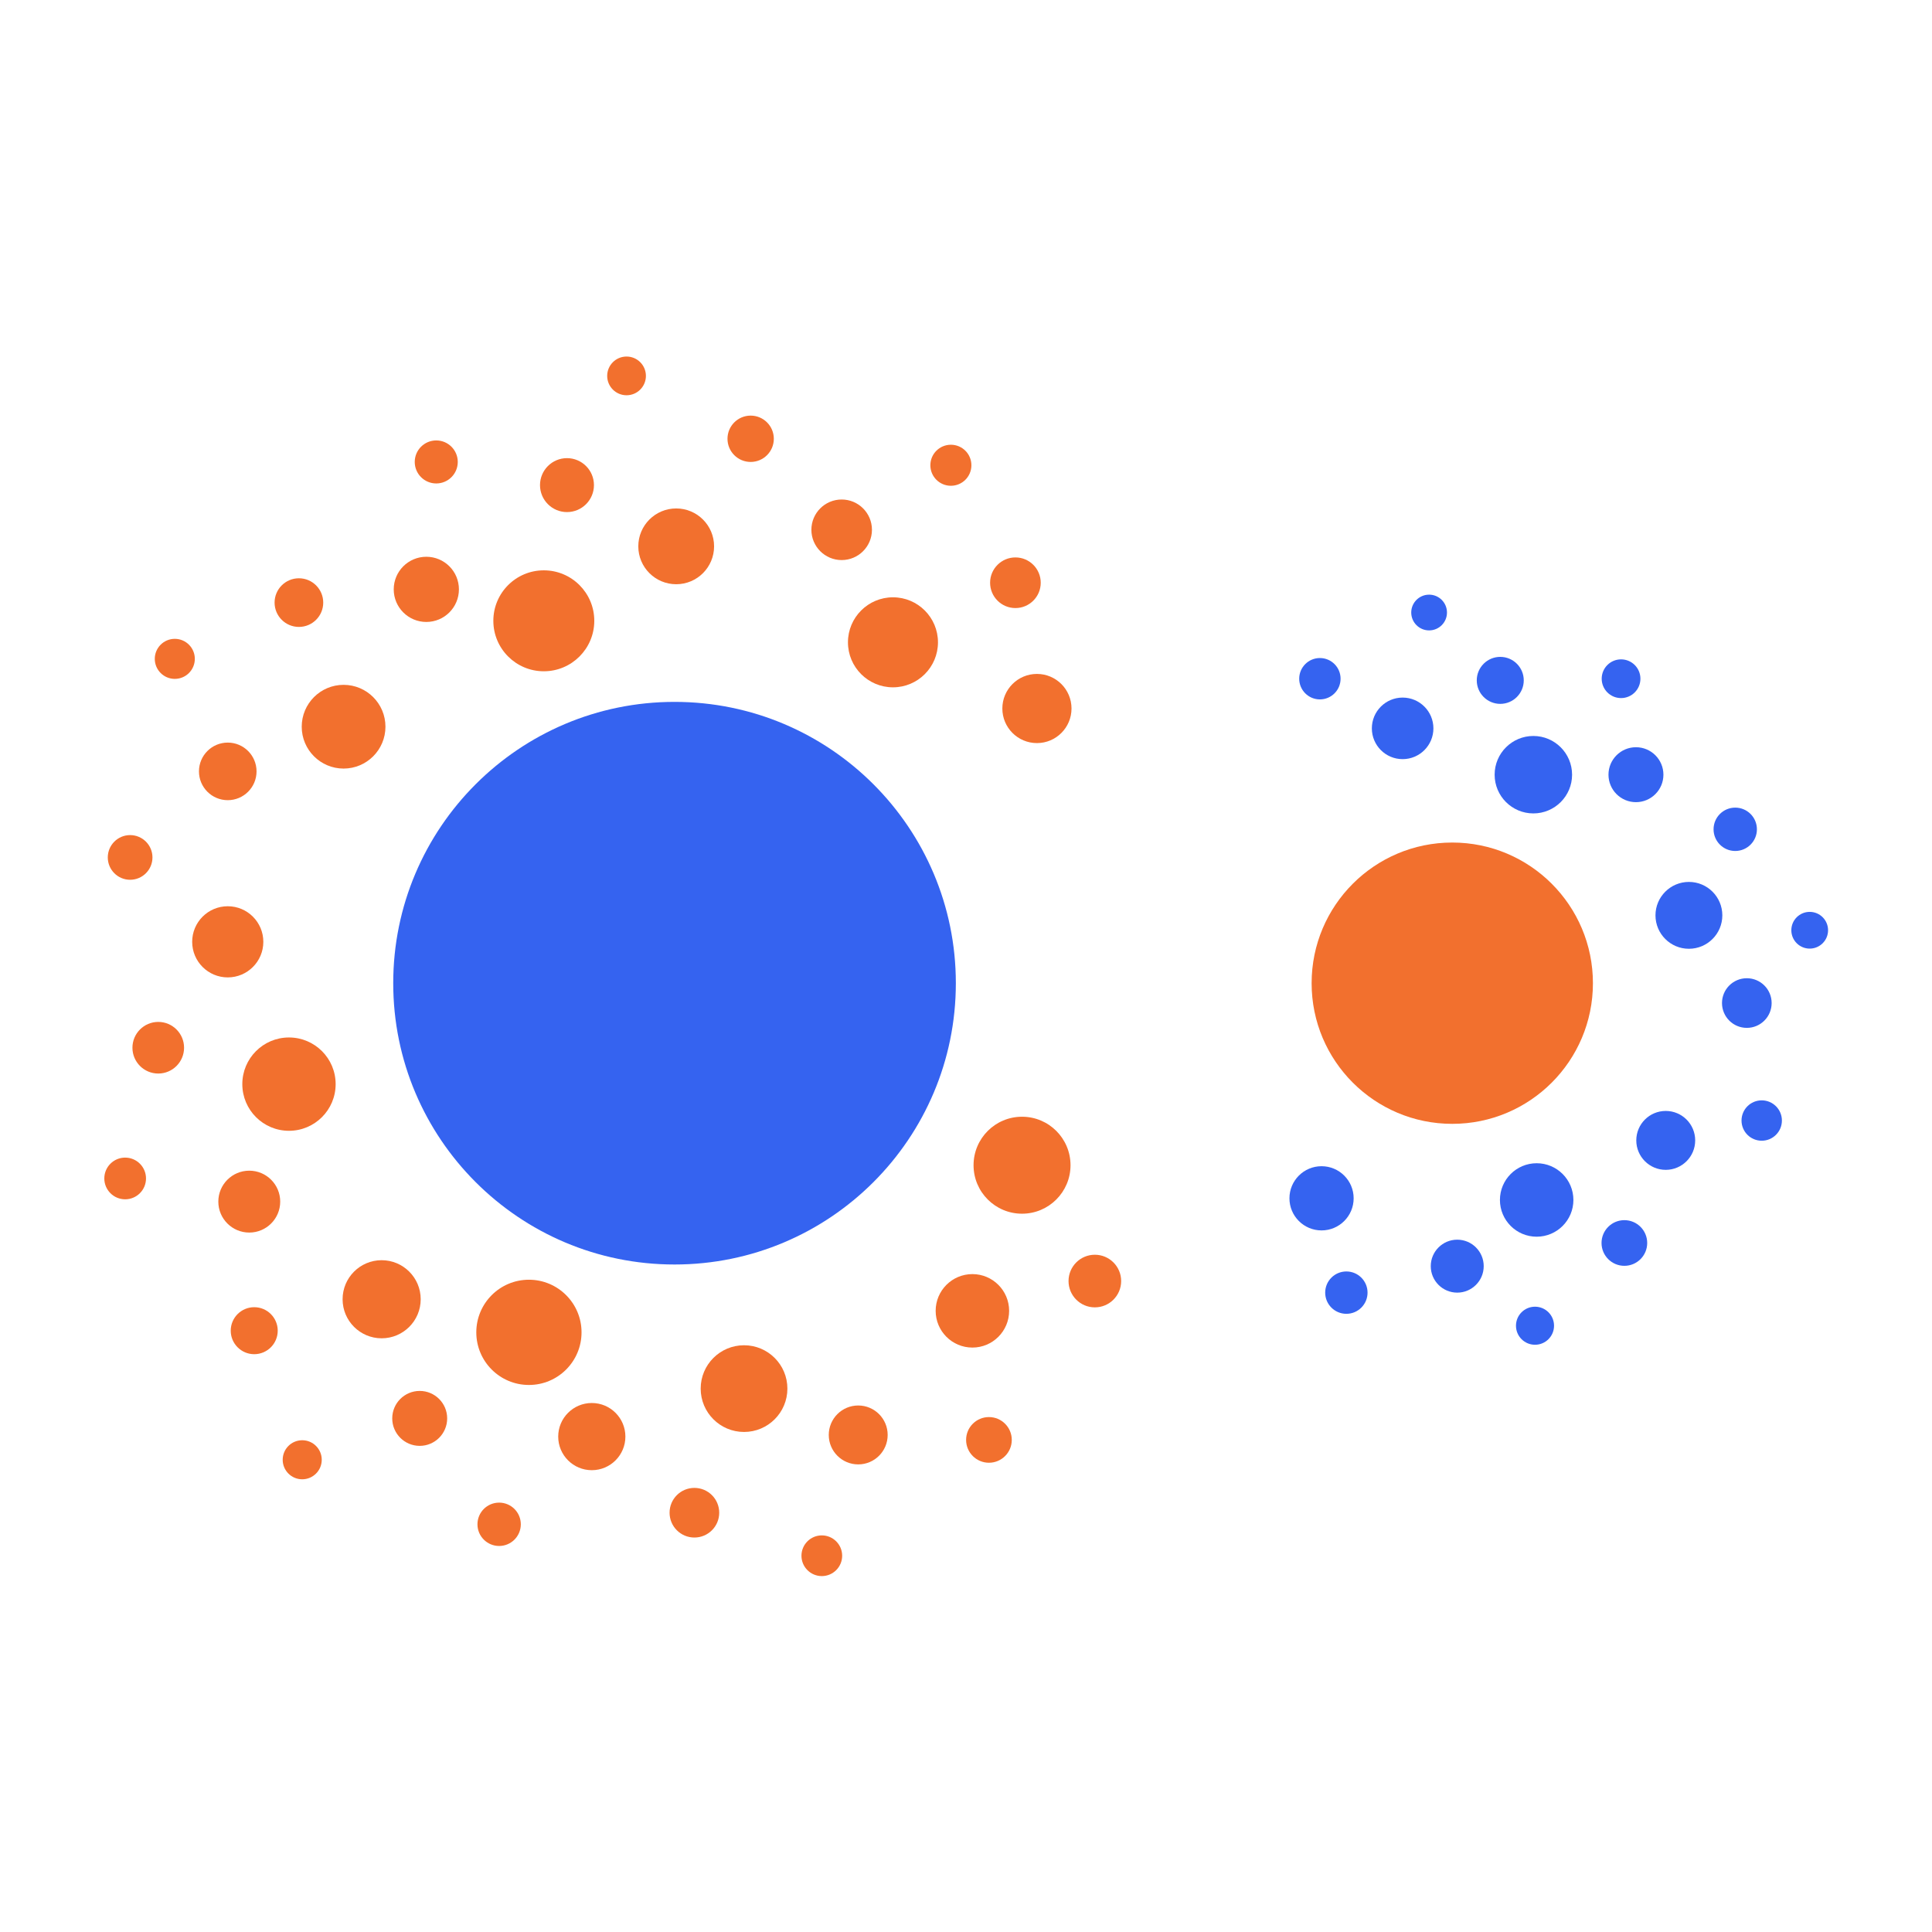
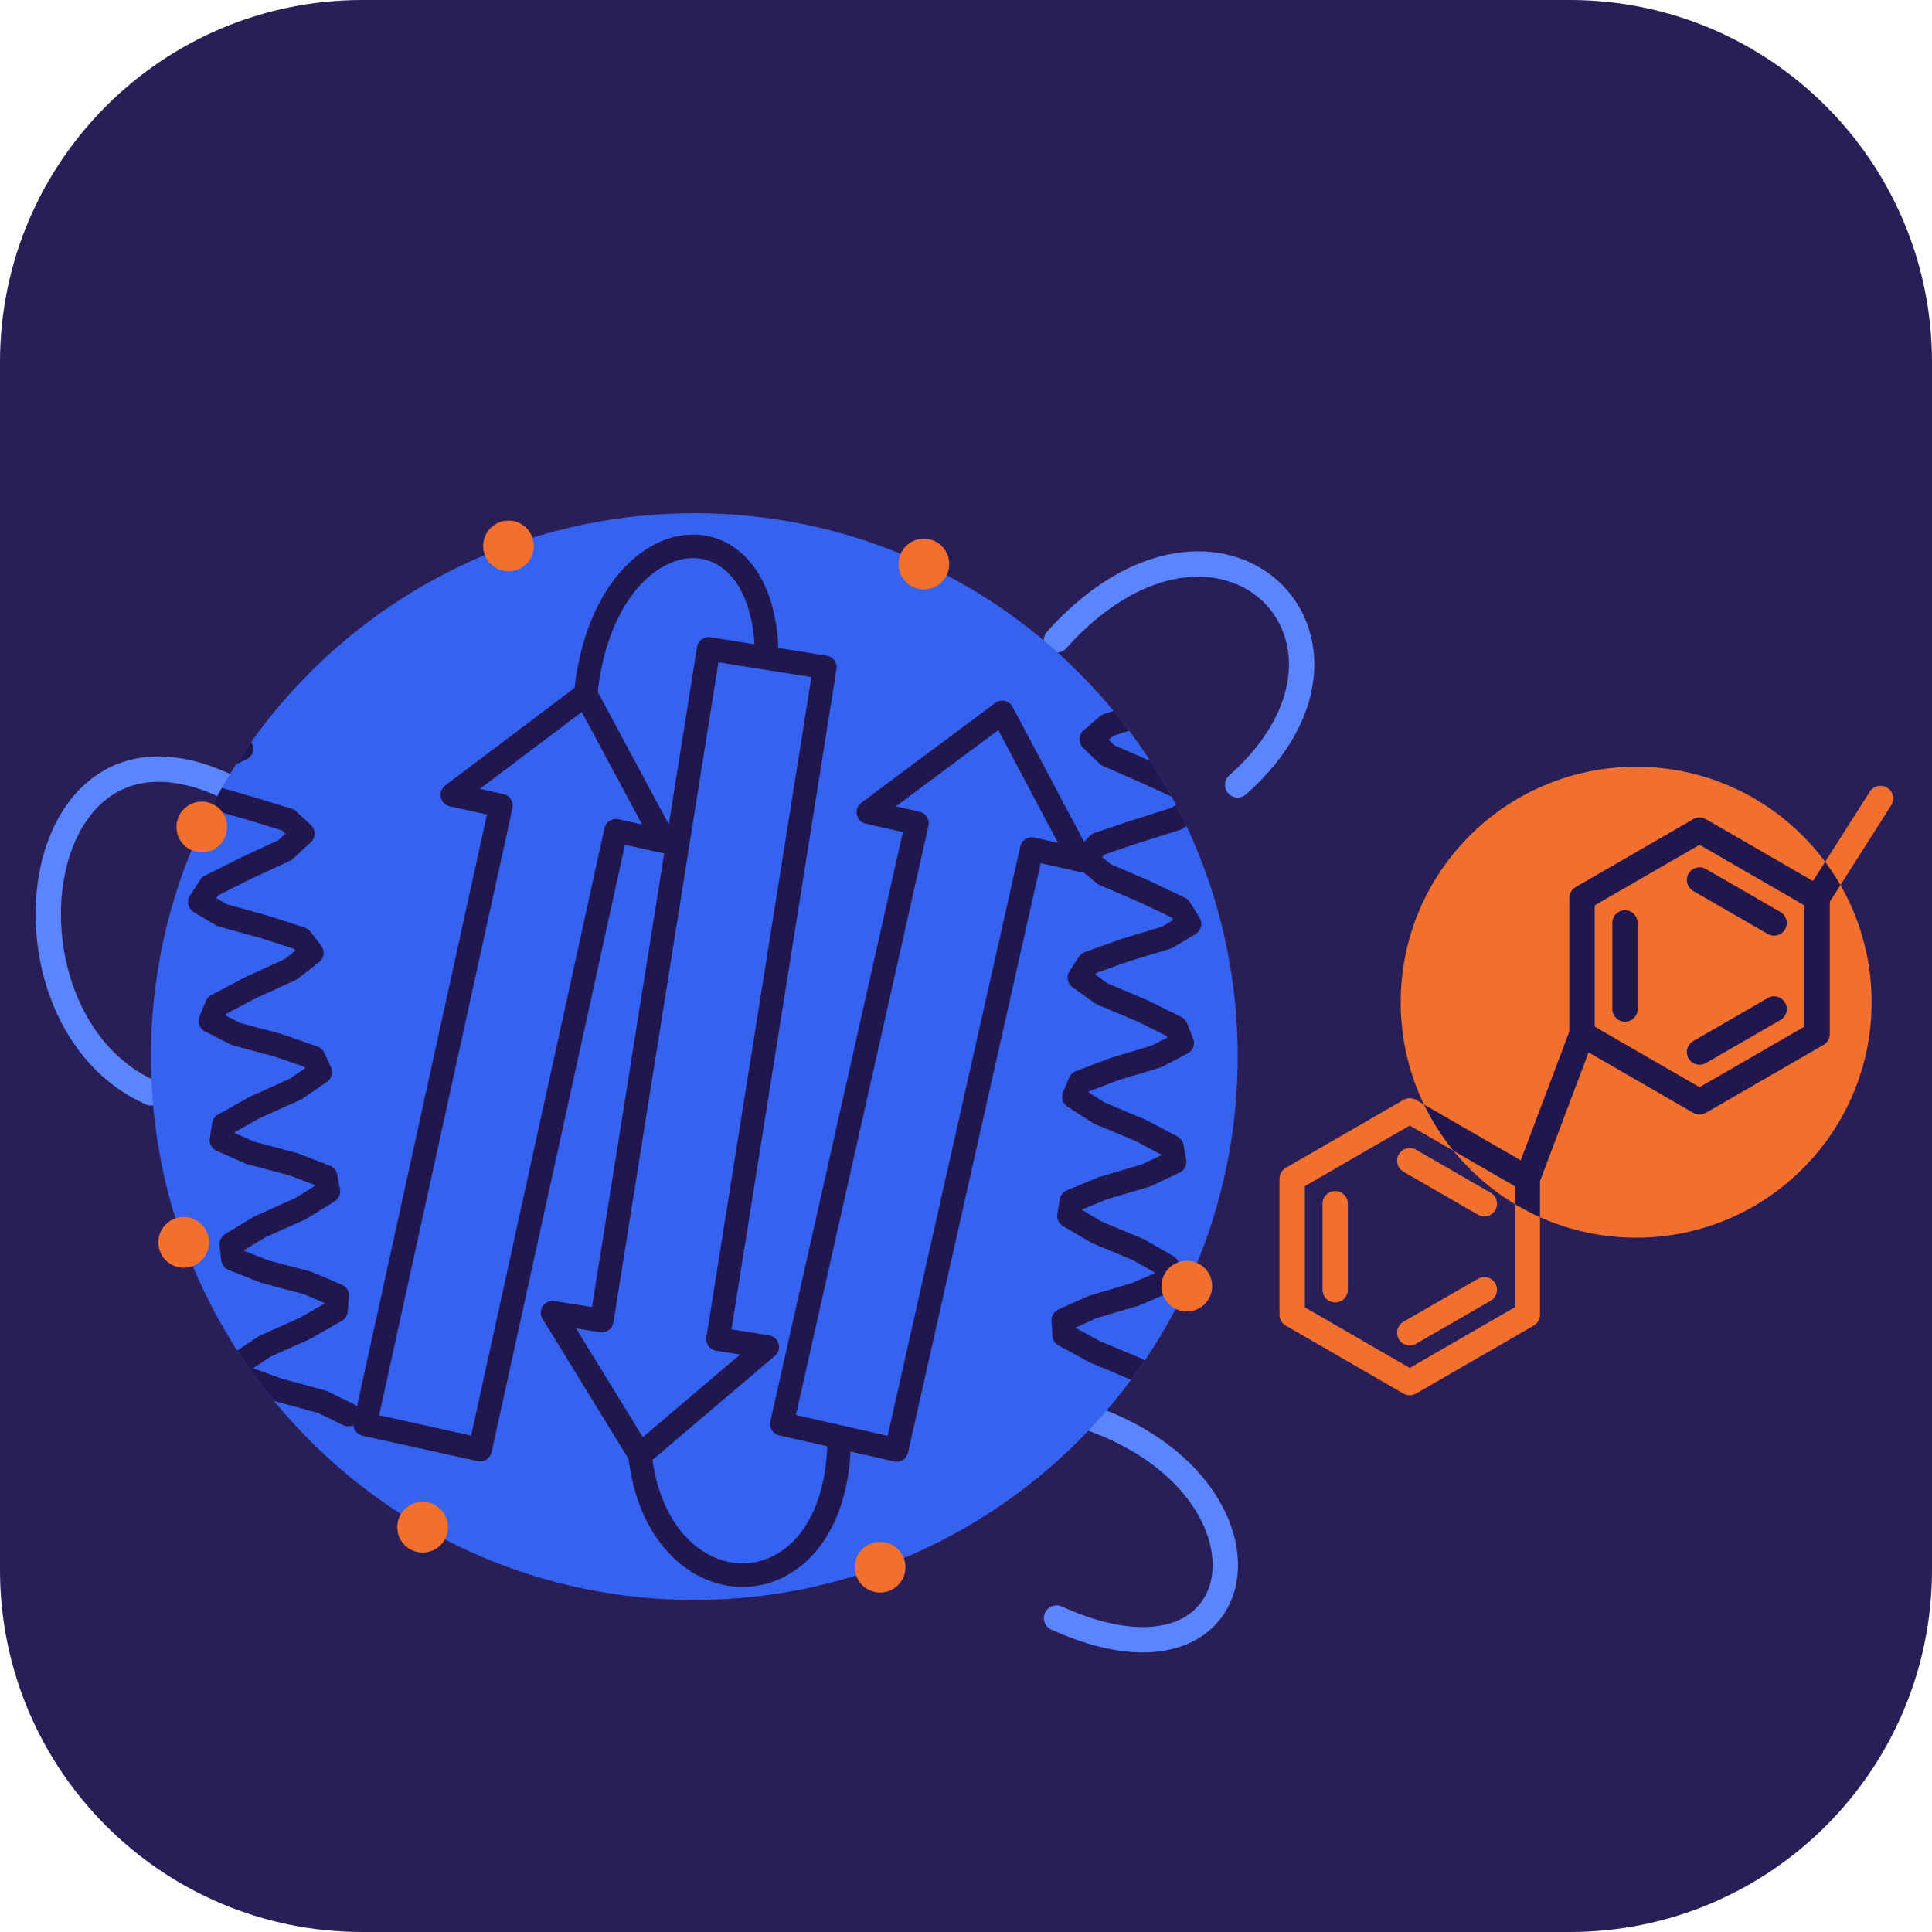
- <svg xmlns="http://www.w3.org/2000/svg" viewBox="56.2 27.9 242 242" role="img" aria-labelledby="title">
-   <g transform="translate(55.71 26.69) scale(2.072727)">
-     <circle cx="41" cy="60" r="17" fill="#3563F0" />
-     <circle cx="88" cy="60" r="8.5" fill="#F2702E" />
-     <g fill="#F2702E">
-       <circle cx="32.2" cy="81.1" r="3.18" />
-       <circle cx="33.1" cy="38.1" r="3.05" />
-       <circle cx="62.0" cy="71.0" r="2.93" />
-       <circle cx="17.7" cy="66.1" r="2.82" />
-       <circle cx="54.2" cy="39.4" r="2.72" />
-       <circle cx="45.2" cy="84.5" r="2.62" />
-       <circle cx="21.0" cy="44.5" r="2.53" />
-       <circle cx="23.3" cy="79.1" r="2.36" />
-       <circle cx="41.1" cy="33.6" r="2.29" />
-       <circle cx="59.0" cy="79.8" r="2.22" />
-       <circle cx="14.0" cy="57.5" r="2.15" />
-       <circle cx="62.9" cy="43.4" r="2.09" />
-       <circle cx="36.0" cy="87.4" r="2.03" />
-       <circle cx="26.0" cy="36.2" r="1.97" />
-       <circle cx="15.3" cy="73.2" r="1.87" />
-       <circle cx="51.1" cy="32.6" r="1.83" />
-       <circle cx="52.1" cy="87.3" r="1.78" />
-       <circle cx="14.0" cy="47.2" r="1.74" />
-       <circle cx="25.6" cy="86.3" r="1.66" />
-       <circle cx="34.5" cy="29.9" r="1.63" />
-       <circle cx="66.4" cy="78.0" r="1.59" />
-       <circle cx="9.8" cy="63.9" r="1.56" />
-       <circle cx="61.6" cy="35.8" r="1.53" />
-       <circle cx="42.2" cy="92.0" r="1.50" />
-       <circle cx="18.3" cy="37.0" r="1.47" />
-       <circle cx="15.6" cy="81.0" r="1.42" />
-       <circle cx="45.6" cy="27.1" r="1.40" />
-       <circle cx="60.0" cy="87.6" r="1.38" />
-       <circle cx="8.1" cy="52.4" r="1.35" />
-       <circle cx="30.4" cy="92.7" r="1.31" />
-       <circle cx="26.6" cy="28.5" r="1.30" />
-       <circle cx="7.8" cy="71.8" r="1.26" />
-       <circle cx="57.7" cy="28.7" r="1.24" />
-       <circle cx="49.9" cy="94.6" r="1.23" />
-       <circle cx="10.8" cy="40.4" r="1.21" />
-       <circle cx="18.5" cy="88.8" r="1.18" />
-       <circle cx="38.1" cy="23.3" r="1.17" />
-     </g>
-     <g fill="#3563F0">
-       <circle cx="92.9" cy="47.4" r="2.34" />
-       <circle cx="93.1" cy="73.1" r="2.22" />
-       <circle cx="102.3" cy="55.9" r="2.02" />
-       <circle cx="80.1" cy="73.0" r="1.94" />
-       <circle cx="85.0" cy="44.6" r="1.86" />
-       <circle cx="100.9" cy="69.5" r="1.78" />
-       <circle cx="99.1" cy="47.4" r="1.66" />
-       <circle cx="88.3" cy="77.1" r="1.60" />
-       <circle cx="105.8" cy="61.2" r="1.50" />
-       <circle cx="90.9" cy="41.7" r="1.42" />
-       <circle cx="98.4" cy="75.7" r="1.38" />
-       <circle cx="105.1" cy="50.7" r="1.31" />
-       <circle cx="81.6" cy="78.7" r="1.28" />
-       <circle cx="80.0" cy="41.6" r="1.25" />
-       <circle cx="106.7" cy="68.3" r="1.22" />
-       <circle cx="98.2" cy="41.6" r="1.17" />
-       <circle cx="93.0" cy="80.7" r="1.15" />
-       <circle cx="109.6" cy="56.8" r="1.11" />
-       <circle cx="86.6" cy="37.6" r="1.08" />
-     </g>
+ <svg xmlns="http://www.w3.org/2000/svg" width="128" height="128" viewBox="0 0 128 128" role="img" aria-labelledby="title">
+   <rect x="0" y="0" width="128" height="128" rx="24" fill="#2a1e58" />
+   <filter id="softm" x="-50%" y="-50%" width="200%" height="200%">
+     <feGaussianBlur stdDeviation="0.66" />
+   </filter>
+   <path d="M14.8,52 C1.6,46 -0.8,67.6 10,72.4" fill="none" stroke="#5b84ff" stroke-width="1.68" stroke-linecap="round" />
+   <path d="M70,42.4 C80.8,30.4 92.8,42.4 82,52" fill="none" stroke="#5b84ff" stroke-width="1.68" stroke-linecap="round" />
+   <path d="M72.4,94 C85.6,98.8 83.2,113.2 70,107.2" fill="none" stroke="#5b84ff" stroke-width="1.68" stroke-linecap="round" />
+   <clipPath id="pm">
+     <circle cx="46" cy="70" r="36" />
+   </clipPath>
+   <circle cx="46" cy="70" r="36" fill="#3563F0" />
+   <g clip-path="url(#pm)" fill="none" stroke="#21164d" stroke-width="1.56" stroke-linejoin="round" stroke-linecap="round">
+     <polyline points="16,49.6 13.51,50.79 12.57,51.86 13.8,52.76 16.49,53.53 19.08,54.32 20.06,55.23 18.88,56.32 16.3,57.52 13.92,58.71 13.24,59.76 14.7,60.63 17.48,61.4 19.94,62.19 20.66,63.13 19.24,64.23 16.59,65.44 14.36,66.62 13.94,67.64 15.62,68.5 18.45,69.26 20.77,70.07 21.22,71.03 19.59,72.15 16.9,73.36 14.83,74.52 14.67,75.53 16.56,76.37 19.42,77.13 21.57,77.95 21.76,78.93 19.92,80.07 17.22,81.28 15.32,82.43 15.43,83.41 17.52,84.24 20.38,85 22.34,85.83 22.26,86.83 20.24,87.99 17.54,89.2 15.84,90.33 16.22,91.29 18.49,92.1 21.33,92.87 23.08,93.72" />
+     <polyline points="76,47.2 73.38,48.05 72.3,48.98 73.38,50.03 75.94,51.15 78.41,52.28 79.27,53.31 77.97,54.23 75.27,55.08 72.75,55.93 71.89,56.87 73.18,57.93 75.81,59.06 78.17,60.18 78.81,61.21 77.31,62.11 74.54,62.95 72.14,63.81 71.51,64.77 73,65.84 75.69,66.97 77.92,68.08 78.32,69.1 76.63,69.99 73.82,70.83 71.55,71.7 71.15,72.67 72.84,73.75 75.55,74.88 77.64,75.99 77.82,76.98 75.94,77.87 73.1,78.71 70.98,79.58 70.82,80.56 72.68,81.65 75.41,82.79 77.34,83.89 77.28,84.87 75.23,85.75 72.39,86.59 70.44,87.47 70.51,88.46 72.54,89.56 75.26,90.7 77.02,91.79" />
+     <path d="M38.8,46 C40,34 50.8,32.8 50.8,43.6" />
+     <path d="M42.4,96.4 C43.6,107.2 55.6,107.2 55.6,95.2" />
+     <polygon points="31.81,96.04 40.81,55.04 44.03,55.75 38.8,46 29.97,52.66 33.19,53.37 24.19,94.36" fill="#3563F0" />
+     <polygon points="46.95,42.99 39.87,87.49 36.61,86.97 42.4,96.4 50.83,89.24 47.57,88.72 54.65,44.21" fill="#3563F0" />
+     <polygon points="59.4,96.06 68.36,56.25 71.58,56.98 66.4,47.2 57.53,53.81 60.75,54.54 51.8,94.34" fill="#3563F0" />
+   </g>
+   <circle cx="13.37" cy="54.79" r="1.68" fill="#F2702E" />
+   <circle cx="33.69" cy="36.17" r="1.68" fill="#F2702E" />
+   <circle cx="61.21" cy="37.37" r="1.68" fill="#F2702E" />
+   <circle cx="78.63" cy="85.21" r="1.68" fill="#F2702E" />
+   <circle cx="58.31" cy="103.83" r="1.68" fill="#F2702E" />
+   <circle cx="28" cy="101.18" r="1.68" fill="#F2702E" />
+   <circle cx="12.17" cy="82.31" r="1.68" fill="#F2702E" />
+   <clipPath id="lm">
+     <circle cx="108.4" cy="66.4" r="15.6" />
+   </clipPath>
+   <circle cx="108.4" cy="66.4" r="15.6" fill="#F2702E" />
+   <path d="M120.39,68.5 L112.6,73 L104.81,68.5 L104.81,59.5 L112.6,55 L120.39,59.5 Z M101.19,87.1 L93.4,91.6 L85.61,87.1 L85.61,78.1 L93.4,73.6 L101.19,78.1 Z M117.54,66.85 L112.6,69.7 M107.66,66.85 L107.66,61.15 M112.6,58.3 L117.54,61.15 M98.34,85.45 L93.4,88.3 M88.46,85.45 L88.46,79.75 M93.4,76.9 L98.34,79.75 M104.81,68.5 L101.19,78.1 M120.39,59.5 L124.59,52.9" fill="none" stroke="#F2702E" stroke-width="1.68" stroke-linejoin="round" stroke-linecap="round" />
+   <g clip-path="url(#lm)">
+     <path d="M120.39,68.5 L112.6,73 L104.81,68.5 L104.81,59.5 L112.6,55 L120.39,59.5 Z M101.19,87.1 L93.4,91.6 L85.61,87.1 L85.61,78.1 L93.4,73.6 L101.19,78.1 Z M117.54,66.85 L112.6,69.7 M107.66,66.85 L107.66,61.15 M112.6,58.3 L117.54,61.15 M98.34,85.45 L93.4,88.3 M88.46,85.45 L88.46,79.75 M93.4,76.9 L98.34,79.75 M104.81,68.5 L101.19,78.1 M120.39,59.5 L124.59,52.9" fill="none" stroke="#21164d" stroke-width="1.68" stroke-linejoin="round" stroke-linecap="round" />
  </g>
</svg>
